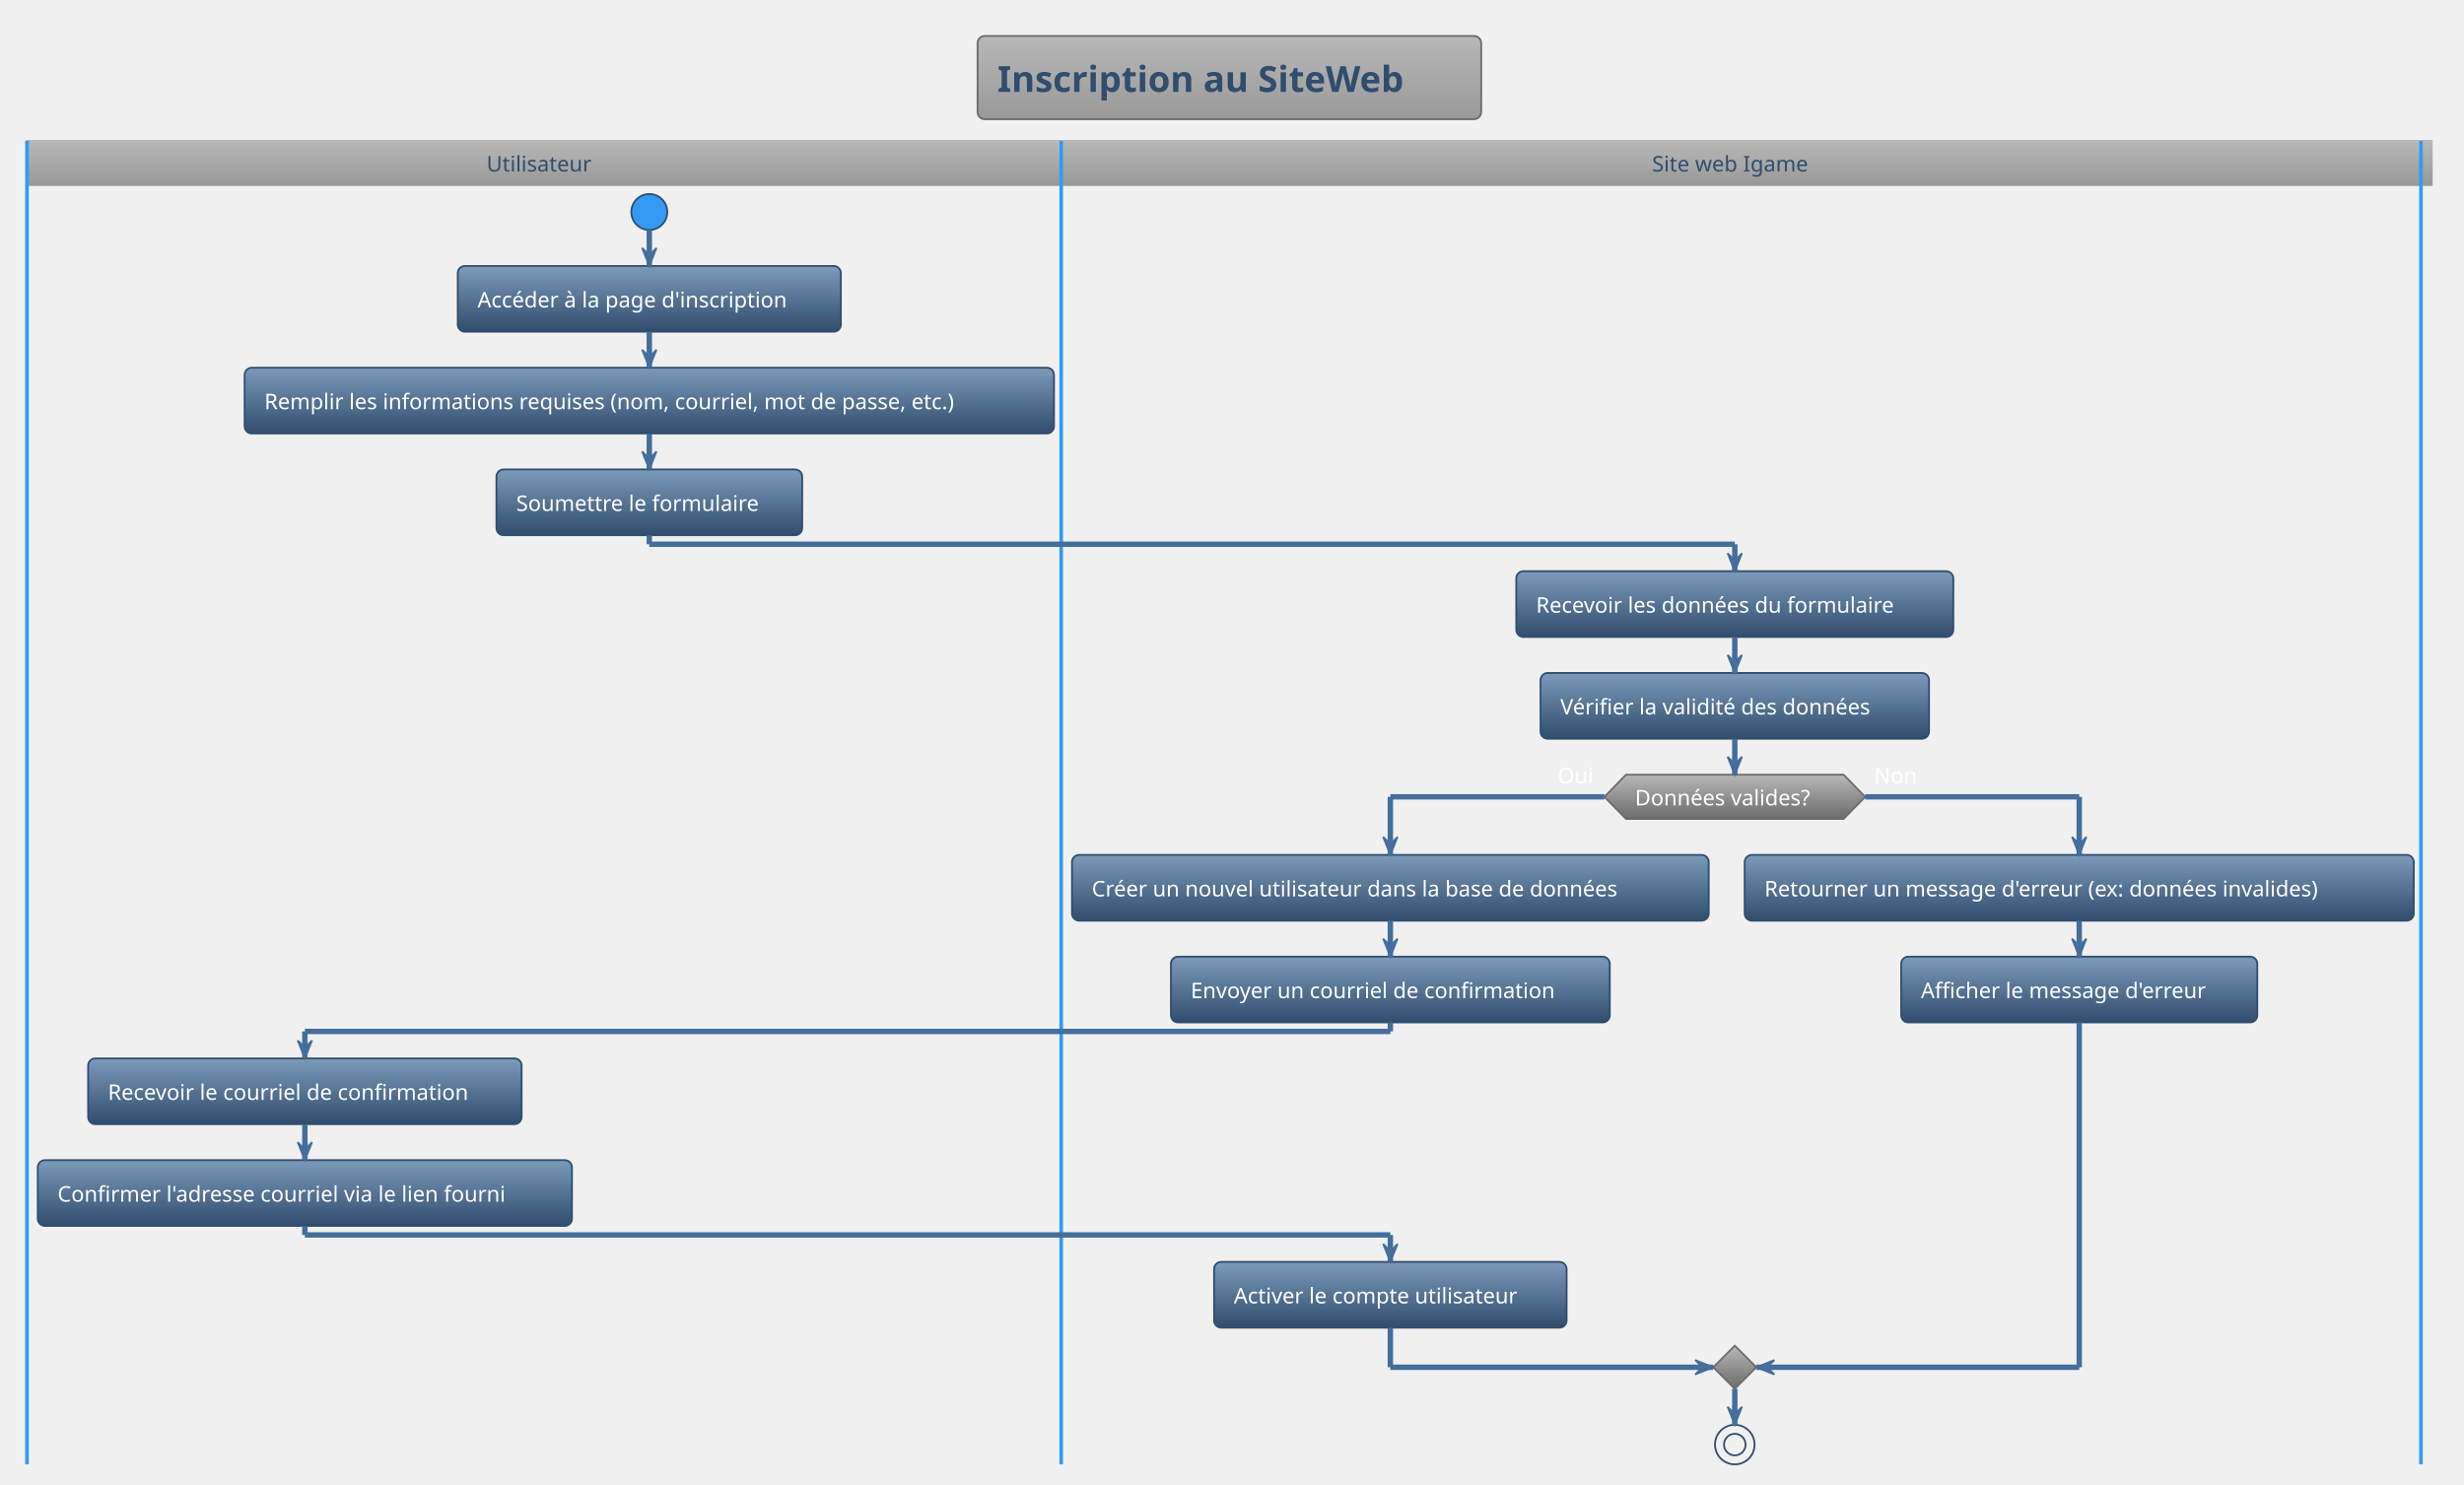
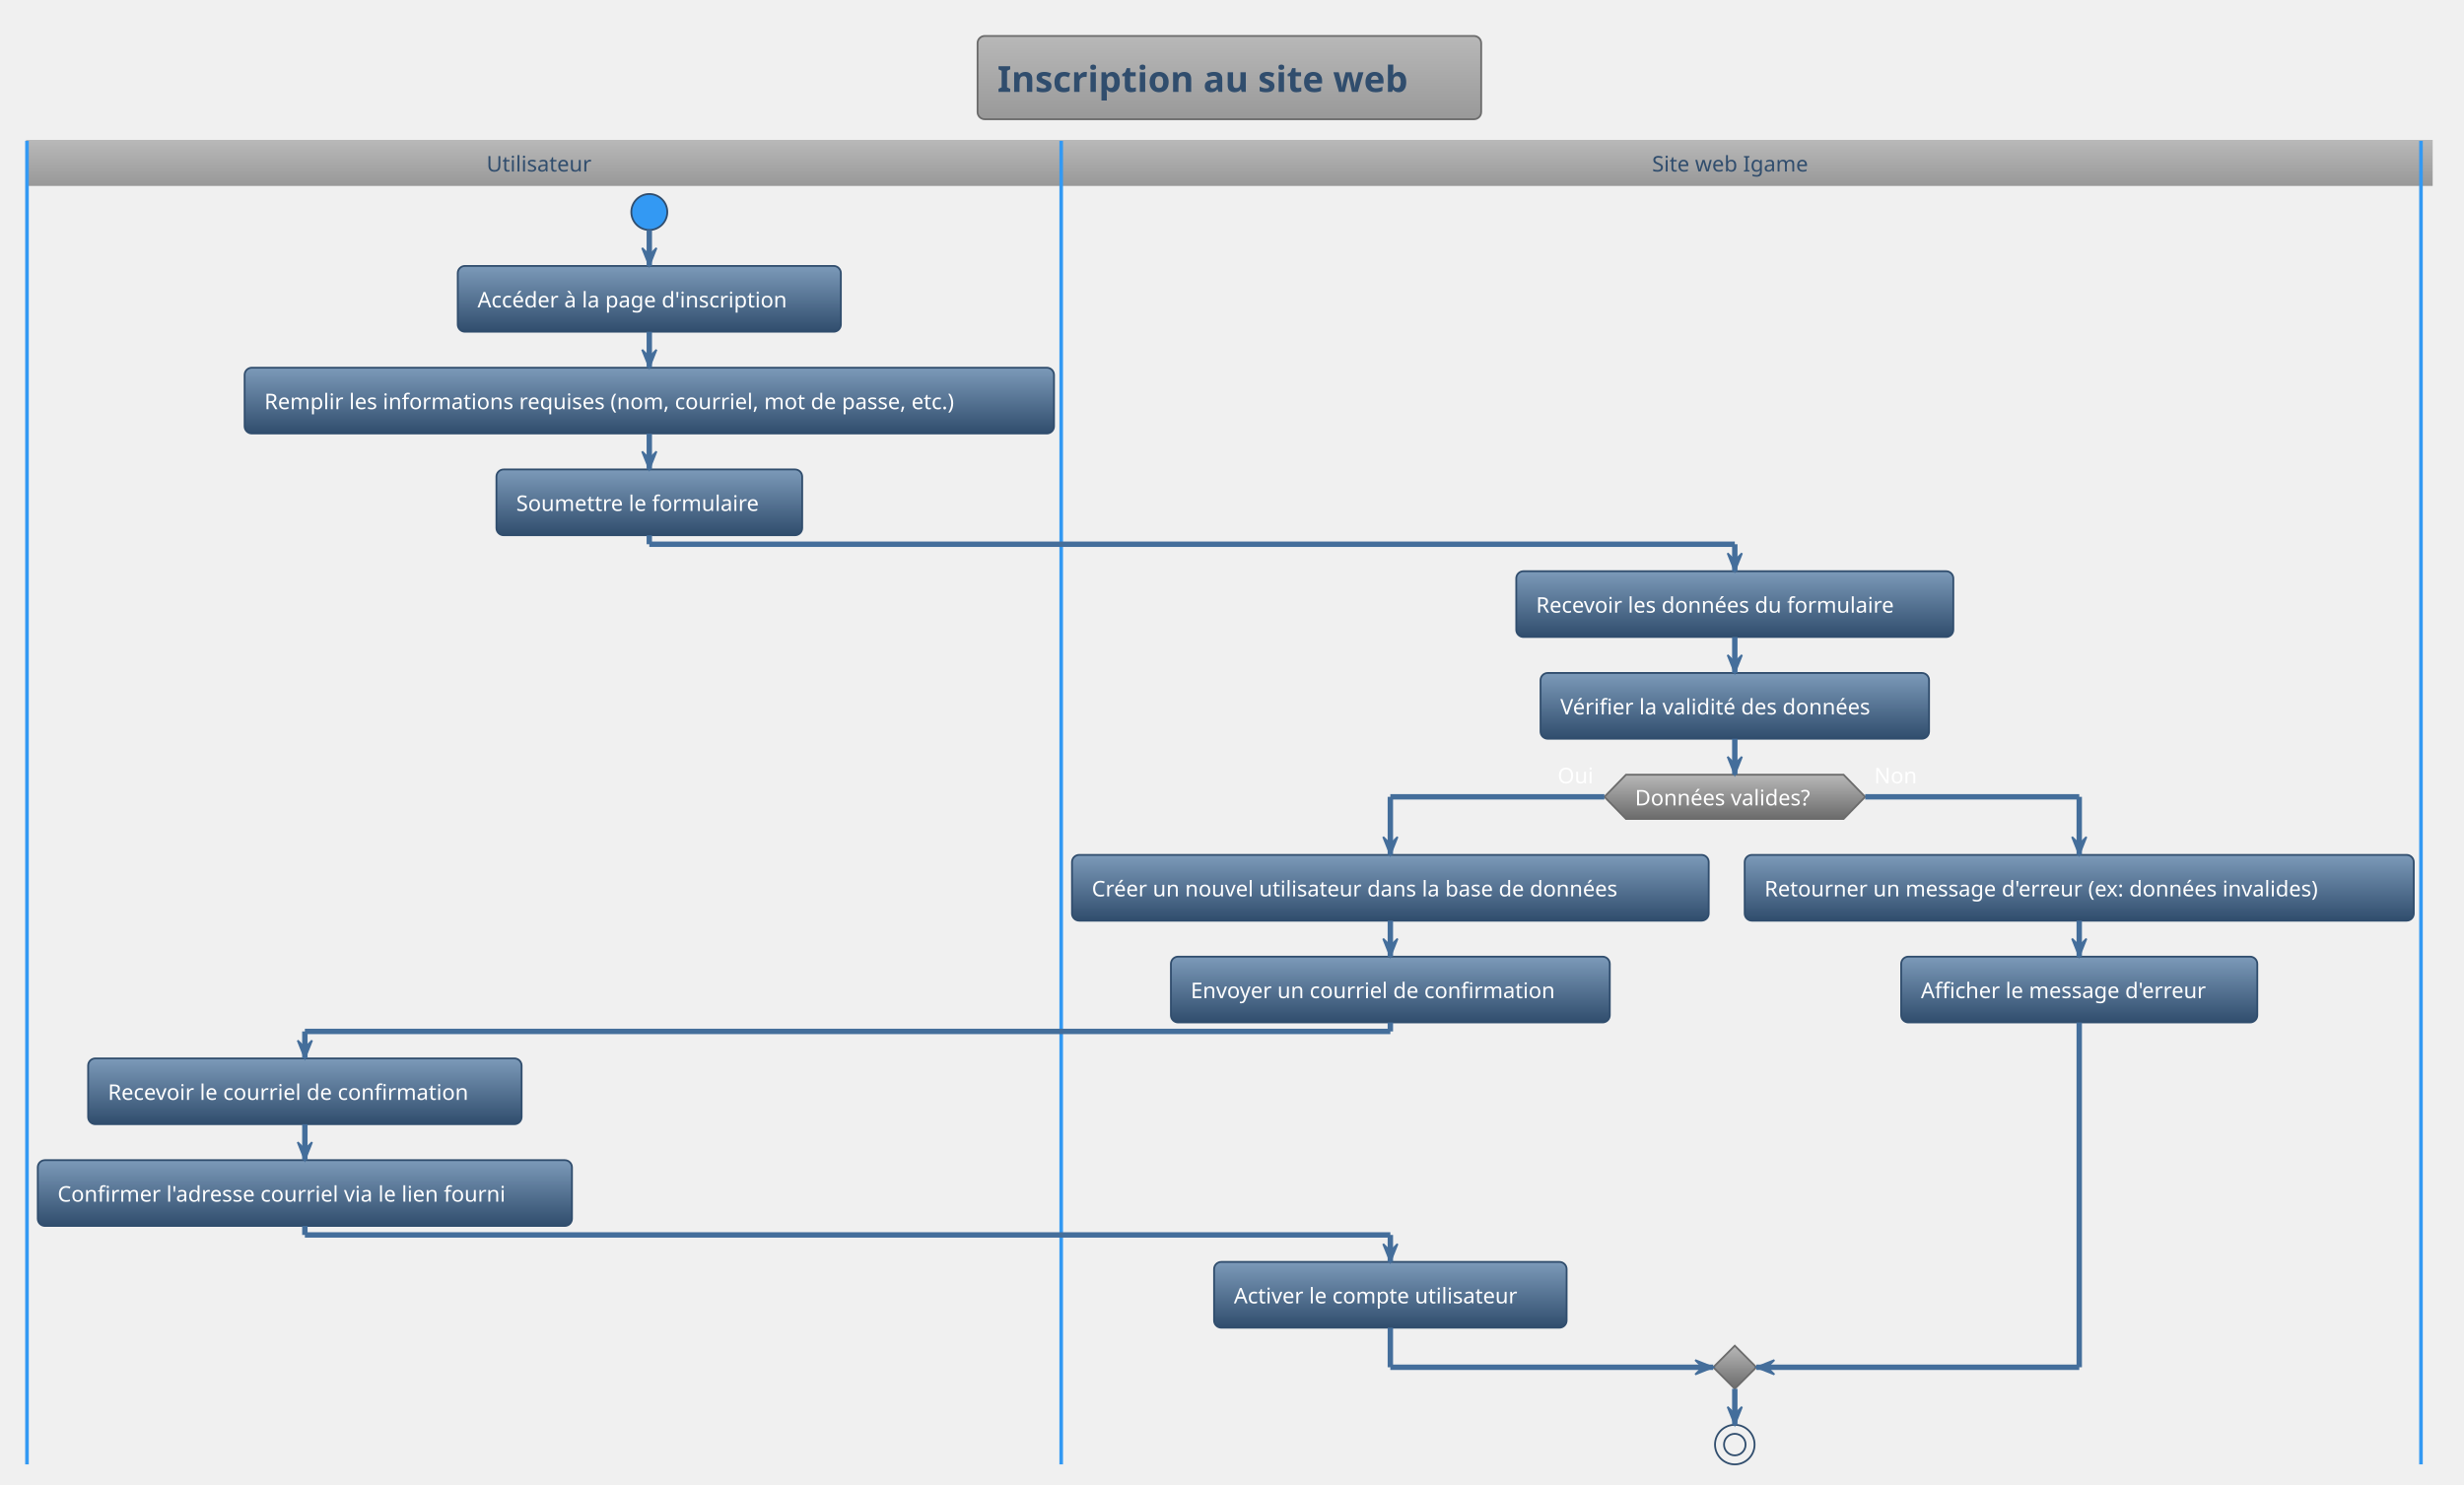
<svg xmlns="http://www.w3.org/2000/svg" contentStyleType="text/css" height="860.417px" preserveAspectRatio="none" style="width:1427px;height:860px;" version="1.1" viewBox="0 0 1427 860" width="1427.083px" zoomAndPan="magnify">
  <defs>
    <linearGradient id="gn16qocx6o4490" x1="50%" x2="50%" y1="0%" y2="100%">
      <stop offset="0%" stop-color="#B8B8B8" />
      <stop offset="100%" stop-color="#999999" />
    </linearGradient>
    <linearGradient id="gn16qocx6o4491" x1="50%" x2="50%" y1="0%" y2="100%">
      <stop offset="0%" stop-color="#7C9AB9" />
      <stop offset="100%" stop-color="#304D6D" />
    </linearGradient>
    <linearGradient id="gn16qocx6o4492" x1="50%" x2="50%" y1="0%" y2="100%">
      <stop offset="0%" stop-color="#B8B8B8" />
      <stop offset="100%" stop-color="#6B6B6B" />
    </linearGradient>
  </defs>
  <g>
    <rect fill="url(#gn16qocx6o4490)" height="48.236" id="_title" rx="4.167" ry="4.167" style="stroke:#6B6B6B;stroke-width:1.042;" width="291.667" x="566.146" y="20.833" />
-     <text fill="#304D6D" font-family="Verdana" font-size="20.833" font-weight="bold" lengthAdjust="spacing" textLength="268.75" x="577.604" y="53.237">Inscription au SiteWeb</text>
+     <text fill="#304D6D" font-family="Verdana" font-size="20.833" font-weight="bold" lengthAdjust="spacing" textLength="268.75" x="577.604" y="53.237">Inscription au site web</text>
    <rect fill="url(#gn16qocx6o4490)" height="25.608" style="stroke:url(#gn16qocx6o4490);stroke-width:1.042;" width="1392.708" x="15.625" y="81.569" />
    <ellipse cx="376.042" cy="122.803" fill="#3399F3" rx="10.417" ry="10.417" style="stroke:#304D6D;stroke-width:1.042;" />
    <rect fill="url(#gn16qocx6o4491)" height="38.108" rx="4.167" ry="4.167" style="stroke:#304D6D;stroke-width:1.042;" width="221.875" x="265.104" y="154.053" />
    <text fill="#FFFFFF" font-family="Verdana" font-size="12.5" lengthAdjust="spacing" textLength="198.958" x="276.562" y="178.078">Accéder à la page d'inscription</text>
    <rect fill="url(#gn16qocx6o4491)" height="38.108" rx="4.167" ry="4.167" style="stroke:#304D6D;stroke-width:1.042;" width="468.75" x="141.667" y="212.994" />
    <text fill="#FFFFFF" font-family="Verdana" font-size="12.5" lengthAdjust="spacing" textLength="445.833" x="153.125" y="237.02">Remplir les informations requises (nom, courriel, mot de passe, etc.)</text>
    <rect fill="url(#gn16qocx6o4491)" height="38.108" rx="4.167" ry="4.167" style="stroke:#304D6D;stroke-width:1.042;" width="177.083" x="287.5" y="271.936" />
    <text fill="#FFFFFF" font-family="Verdana" font-size="12.5" lengthAdjust="spacing" textLength="154.167" x="298.958" y="295.962">Soumettre le formulaire</text>
    <rect fill="url(#gn16qocx6o4491)" height="38.108" rx="4.167" ry="4.167" style="stroke:#304D6D;stroke-width:1.042;" width="251.042" x="51.042" y="613.086" />
    <text fill="#FFFFFF" font-family="Verdana" font-size="12.5" lengthAdjust="spacing" textLength="228.125" x="62.5" y="637.111">Recevoir le courriel de confirmation</text>
    <rect fill="url(#gn16qocx6o4491)" height="38.108" rx="4.167" ry="4.167" style="stroke:#304D6D;stroke-width:1.042;" width="309.375" x="21.875" y="672.028" />
    <text fill="#FFFFFF" font-family="Verdana" font-size="12.5" lengthAdjust="spacing" textLength="286.458" x="33.333" y="696.053">Confirmer l'adresse courriel via le lien fourni</text>
    <line style="stroke:#3399F3;stroke-width:2.083;" x1="15.625" x2="15.625" y1="81.569" y2="848.244" />
    <rect fill="url(#gn16qocx6o4491)" height="38.108" rx="4.167" ry="4.167" style="stroke:#304D6D;stroke-width:1.042;" width="253.125" x="878.125" y="330.878" />
    <text fill="#FFFFFF" font-family="Verdana" font-size="12.5" lengthAdjust="spacing" textLength="230.208" x="889.583" y="354.903">Recevoir les données du formulaire</text>
    <rect fill="url(#gn16qocx6o4491)" height="38.108" rx="4.167" ry="4.167" style="stroke:#304D6D;stroke-width:1.042;" width="225" x="892.188" y="389.819" />
    <text fill="#FFFFFF" font-family="Verdana" font-size="12.5" lengthAdjust="spacing" textLength="202.083" x="903.646" y="413.845">Vérifier la validité des données</text>
    <polygon fill="url(#gn16qocx6o4492)" points="941.667,448.761,1067.708,448.761,1080.208,461.565,1067.708,474.369,941.667,474.369,929.167,461.565,941.667,448.761" style="stroke:#6B6B6B;stroke-width:1.042;" />
    <text fill="#FFFFFF" font-family="Verdana" font-size="12.5" lengthAdjust="spacing" textLength="115.625" x="946.875" y="466.536">Données valides?</text>
    <text fill="#FFFFFF" font-family="Verdana" font-size="12.5" lengthAdjust="spacing" textLength="21.875" x="902.083" y="453.732">Oui</text>
    <text fill="#FFFFFF" font-family="Verdana" font-size="12.5" lengthAdjust="spacing" textLength="26.042" x="1085.417" y="453.732">Non</text>
    <rect fill="url(#gn16qocx6o4491)" height="38.108" rx="4.167" ry="4.167" style="stroke:#304D6D;stroke-width:1.042;" width="368.75" x="620.833" y="495.203" />
    <text fill="#FFFFFF" font-family="Verdana" font-size="12.5" lengthAdjust="spacing" textLength="345.833" x="632.292" y="519.228">Créer un nouvel utilisateur dans la base de données</text>
    <rect fill="url(#gn16qocx6o4491)" height="38.108" rx="4.167" ry="4.167" style="stroke:#304D6D;stroke-width:1.042;" width="254.167" x="678.125" y="554.144" />
    <text fill="#FFFFFF" font-family="Verdana" font-size="12.5" lengthAdjust="spacing" textLength="231.25" x="689.583" y="578.17">Envoyer un courriel de confirmation</text>
    <rect fill="url(#gn16qocx6o4491)" height="38.108" rx="4.167" ry="4.167" style="stroke:#304D6D;stroke-width:1.042;" width="204.167" x="703.125" y="730.969" />
    <text fill="#FFFFFF" font-family="Verdana" font-size="12.5" lengthAdjust="spacing" textLength="181.25" x="714.583" y="754.995">Activer le compte utilisateur</text>
    <rect fill="url(#gn16qocx6o4491)" height="38.108" rx="4.167" ry="4.167" style="stroke:#304D6D;stroke-width:1.042;" width="387.5" x="1010.417" y="495.203" />
    <text fill="#FFFFFF" font-family="Verdana" font-size="12.5" lengthAdjust="spacing" textLength="364.583" x="1021.875" y="519.228">Retourner un message d'erreur (ex: données invalides)</text>
    <rect fill="url(#gn16qocx6o4491)" height="38.108" rx="4.167" ry="4.167" style="stroke:#304D6D;stroke-width:1.042;" width="206.25" x="1101.042" y="554.144" />
    <text fill="#FFFFFF" font-family="Verdana" font-size="12.5" lengthAdjust="spacing" textLength="183.333" x="1112.5" y="578.17">Afficher le message d'erreur</text>
    <polygon fill="url(#gn16qocx6o4492)" points="1004.688,779.494,1017.188,791.994,1004.688,804.494,992.188,791.994,1004.688,779.494" style="stroke:#6B6B6B;stroke-width:1.042;" />
    <ellipse cx="1004.688" cy="836.786" fill="none" rx="11.458" ry="11.458" style="stroke:#304D6D;stroke-width:1.042;" />
    <ellipse cx="1004.688" cy="836.786" fill="none" rx="6.25" ry="6.25" style="stroke:#304D6D;stroke-width:1.042;" />
    <line style="stroke:#3399F3;stroke-width:2.083;" x1="614.583" x2="614.583" y1="81.569" y2="848.244" />
    <line style="stroke:#3399F3;stroke-width:2.083;" x1="1402.083" x2="1402.083" y1="81.569" y2="848.244" />
    <line style="stroke:#446E9B;stroke-width:3.125;" x1="376.042" x2="376.042" y1="133.219" y2="154.053" />
    <polygon fill="#446E9B" points="371.875,143.636,376.042,154.053,380.208,143.636,376.042,147.803" style="stroke:#446E9B;stroke-width:1.042;" />
    <line style="stroke:#446E9B;stroke-width:3.125;" x1="376.042" x2="376.042" y1="192.161" y2="212.994" />
    <polygon fill="#446E9B" points="371.875,202.578,376.042,212.994,380.208,202.578,376.042,206.744" style="stroke:#446E9B;stroke-width:1.042;" />
    <line style="stroke:#446E9B;stroke-width:3.125;" x1="376.042" x2="376.042" y1="251.103" y2="271.936" />
    <polygon fill="#446E9B" points="371.875,261.519,376.042,271.936,380.208,261.519,376.042,265.686" style="stroke:#446E9B;stroke-width:1.042;" />
    <line style="stroke:#446E9B;stroke-width:3.125;" x1="176.562" x2="176.562" y1="651.194" y2="672.028" />
    <polygon fill="#446E9B" points="172.396,661.611,176.562,672.028,180.729,661.611,176.562,665.778" style="stroke:#446E9B;stroke-width:1.042;" />
    <line style="stroke:#446E9B;stroke-width:3.125;" x1="1004.688" x2="1004.688" y1="368.986" y2="389.819" />
    <polygon fill="#446E9B" points="1000.521,379.403,1004.688,389.819,1008.854,379.403,1004.688,383.569" style="stroke:#446E9B;stroke-width:1.042;" />
    <line style="stroke:#446E9B;stroke-width:3.125;" x1="805.208" x2="805.208" y1="533.311" y2="554.144" />
    <polygon fill="#446E9B" points="801.042,543.728,805.208,554.144,809.375,543.728,805.208,547.894" style="stroke:#446E9B;stroke-width:1.042;" />
    <line style="stroke:#446E9B;stroke-width:3.125;" x1="1204.167" x2="1204.167" y1="533.311" y2="554.144" />
    <polygon fill="#446E9B" points="1200,543.728,1204.167,554.144,1208.333,543.728,1204.167,547.894" style="stroke:#446E9B;stroke-width:1.042;" />
    <line style="stroke:#446E9B;stroke-width:3.125;" x1="929.167" x2="805.208" y1="461.565" y2="461.565" />
    <line style="stroke:#446E9B;stroke-width:3.125;" x1="805.208" x2="805.208" y1="461.565" y2="495.203" />
    <polygon fill="#446E9B" points="801.042,484.786,805.208,495.203,809.375,484.786,805.208,488.953" style="stroke:#446E9B;stroke-width:1.042;" />
    <line style="stroke:#446E9B;stroke-width:3.125;" x1="1080.208" x2="1204.167" y1="461.565" y2="461.565" />
    <line style="stroke:#446E9B;stroke-width:3.125;" x1="1204.167" x2="1204.167" y1="461.565" y2="495.203" />
    <polygon fill="#446E9B" points="1200,484.786,1204.167,495.203,1208.333,484.786,1204.167,488.953" style="stroke:#446E9B;stroke-width:1.042;" />
    <line style="stroke:#446E9B;stroke-width:3.125;" x1="805.208" x2="805.208" y1="769.078" y2="791.994" />
    <line style="stroke:#446E9B;stroke-width:3.125;" x1="805.208" x2="992.188" y1="791.994" y2="791.994" />
    <polygon fill="#446E9B" points="981.771,787.828,992.188,791.994,981.771,796.161,985.938,791.994" style="stroke:#446E9B;stroke-width:1.042;" />
    <line style="stroke:#446E9B;stroke-width:3.125;" x1="1204.167" x2="1204.167" y1="592.253" y2="791.994" />
    <line style="stroke:#446E9B;stroke-width:3.125;" x1="1204.167" x2="1017.188" y1="791.994" y2="791.994" />
    <polygon fill="#446E9B" points="1027.604,787.828,1017.188,791.994,1027.604,796.161,1023.438,791.994" style="stroke:#446E9B;stroke-width:1.042;" />
    <line style="stroke:#446E9B;stroke-width:3.125;" x1="1004.688" x2="1004.688" y1="427.928" y2="448.761" />
    <polygon fill="#446E9B" points="1000.521,438.344,1004.688,448.761,1008.854,438.344,1004.688,442.511" style="stroke:#446E9B;stroke-width:1.042;" />
    <line style="stroke:#446E9B;stroke-width:3.125;" x1="1004.688" x2="1004.688" y1="804.494" y2="825.328" />
    <polygon fill="#446E9B" points="1000.521,814.911,1004.688,825.328,1008.854,814.911,1004.688,819.078" style="stroke:#446E9B;stroke-width:1.042;" />
    <line style="stroke:#446E9B;stroke-width:3.125;" x1="376.042" x2="376.042" y1="310.044" y2="315.253" />
    <line style="stroke:#446E9B;stroke-width:3.125;" x1="376.042" x2="1004.688" y1="315.253" y2="315.253" />
    <line style="stroke:#446E9B;stroke-width:3.125;" x1="1004.688" x2="1004.688" y1="315.253" y2="330.878" />
    <polygon fill="#446E9B" points="1000.521,320.461,1004.688,330.878,1008.854,320.461,1004.688,324.628" style="stroke:#446E9B;stroke-width:1.042;" />
    <line style="stroke:#446E9B;stroke-width:3.125;" x1="805.208" x2="805.208" y1="592.253" y2="597.461" />
    <line style="stroke:#446E9B;stroke-width:3.125;" x1="805.208" x2="176.562" y1="597.461" y2="597.461" />
    <line style="stroke:#446E9B;stroke-width:3.125;" x1="176.562" x2="176.562" y1="597.461" y2="613.086" />
    <polygon fill="#446E9B" points="172.396,602.669,176.562,613.086,180.729,602.669,176.562,606.836" style="stroke:#446E9B;stroke-width:1.042;" />
    <line style="stroke:#446E9B;stroke-width:3.125;" x1="176.562" x2="176.562" y1="710.136" y2="715.344" />
    <line style="stroke:#446E9B;stroke-width:3.125;" x1="176.562" x2="805.208" y1="715.344" y2="715.344" />
    <line style="stroke:#446E9B;stroke-width:3.125;" x1="805.208" x2="805.208" y1="715.344" y2="730.969" />
    <polygon fill="#446E9B" points="801.042,720.553,805.208,730.969,809.375,720.553,805.208,724.719" style="stroke:#446E9B;stroke-width:1.042;" />
    <text fill="#304D6D" font-family="Verdana" font-size="12.5" lengthAdjust="spacing" textLength="66.667" x="281.771" y="99.345">Utilisateur</text>
    <text fill="#304D6D" font-family="Verdana" font-size="12.5" lengthAdjust="spacing" textLength="103.125" x="956.771" y="99.345">Site web Igame</text>
  </g>
</svg>
